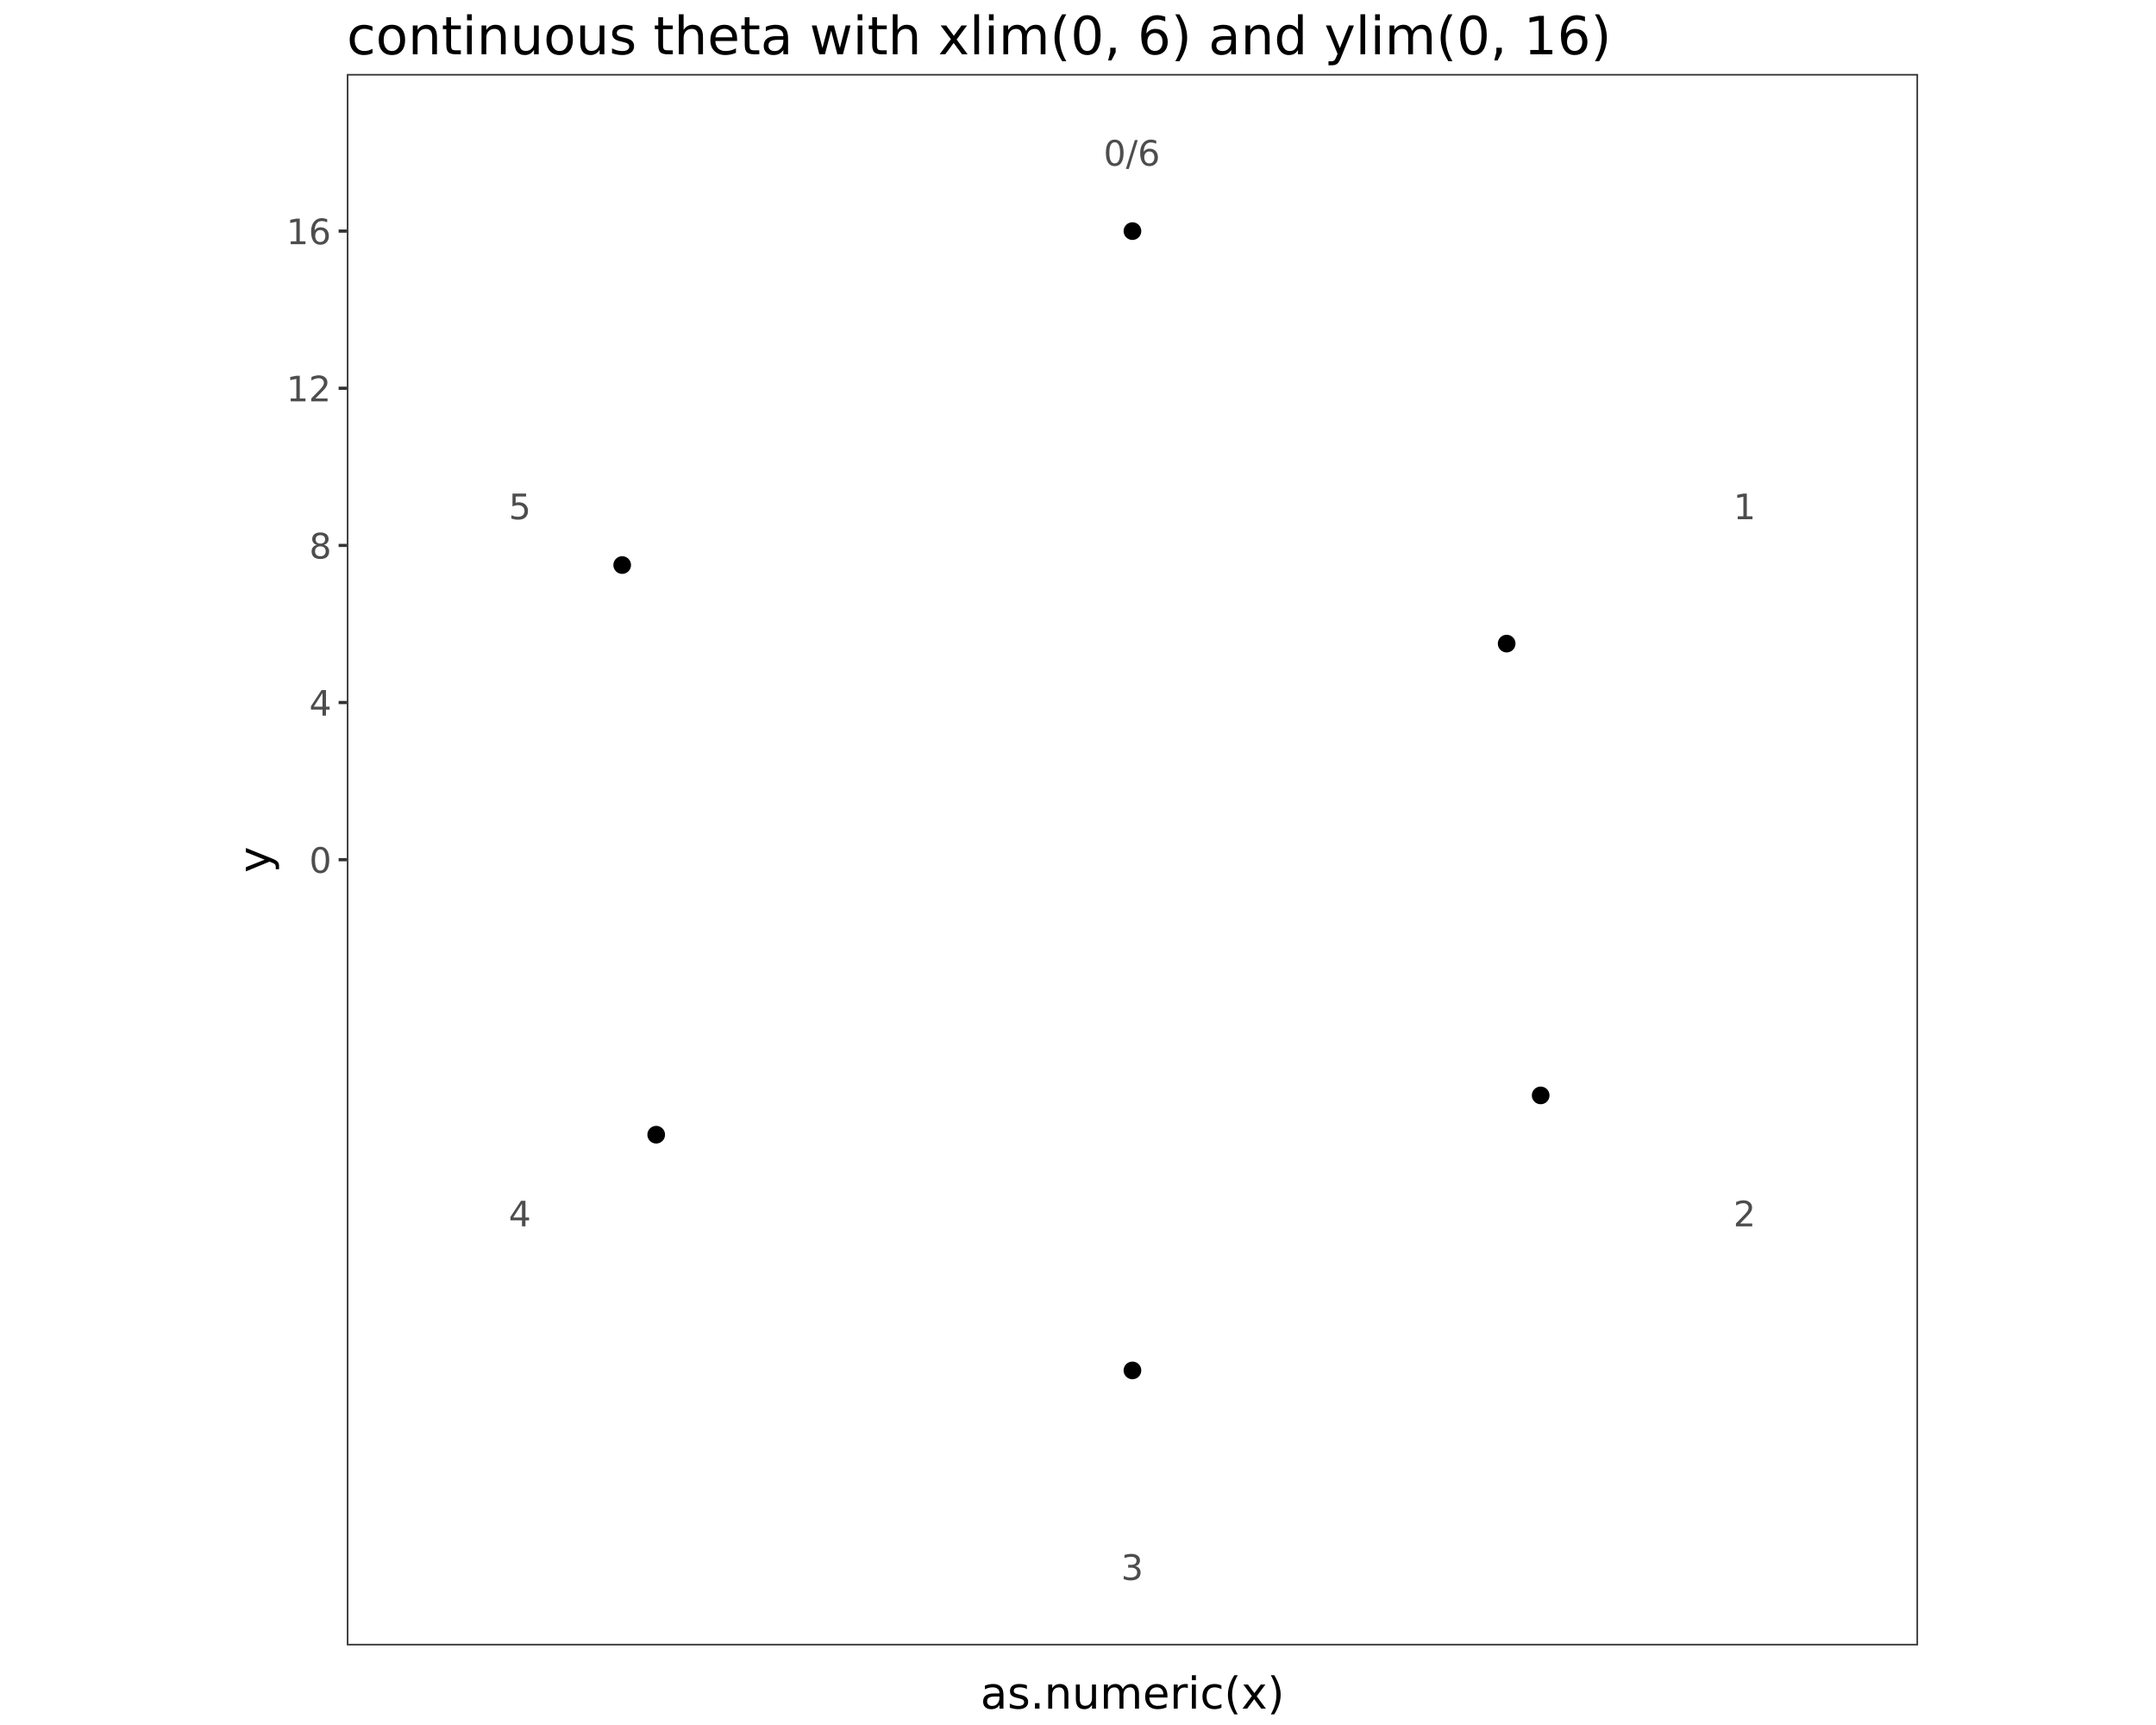
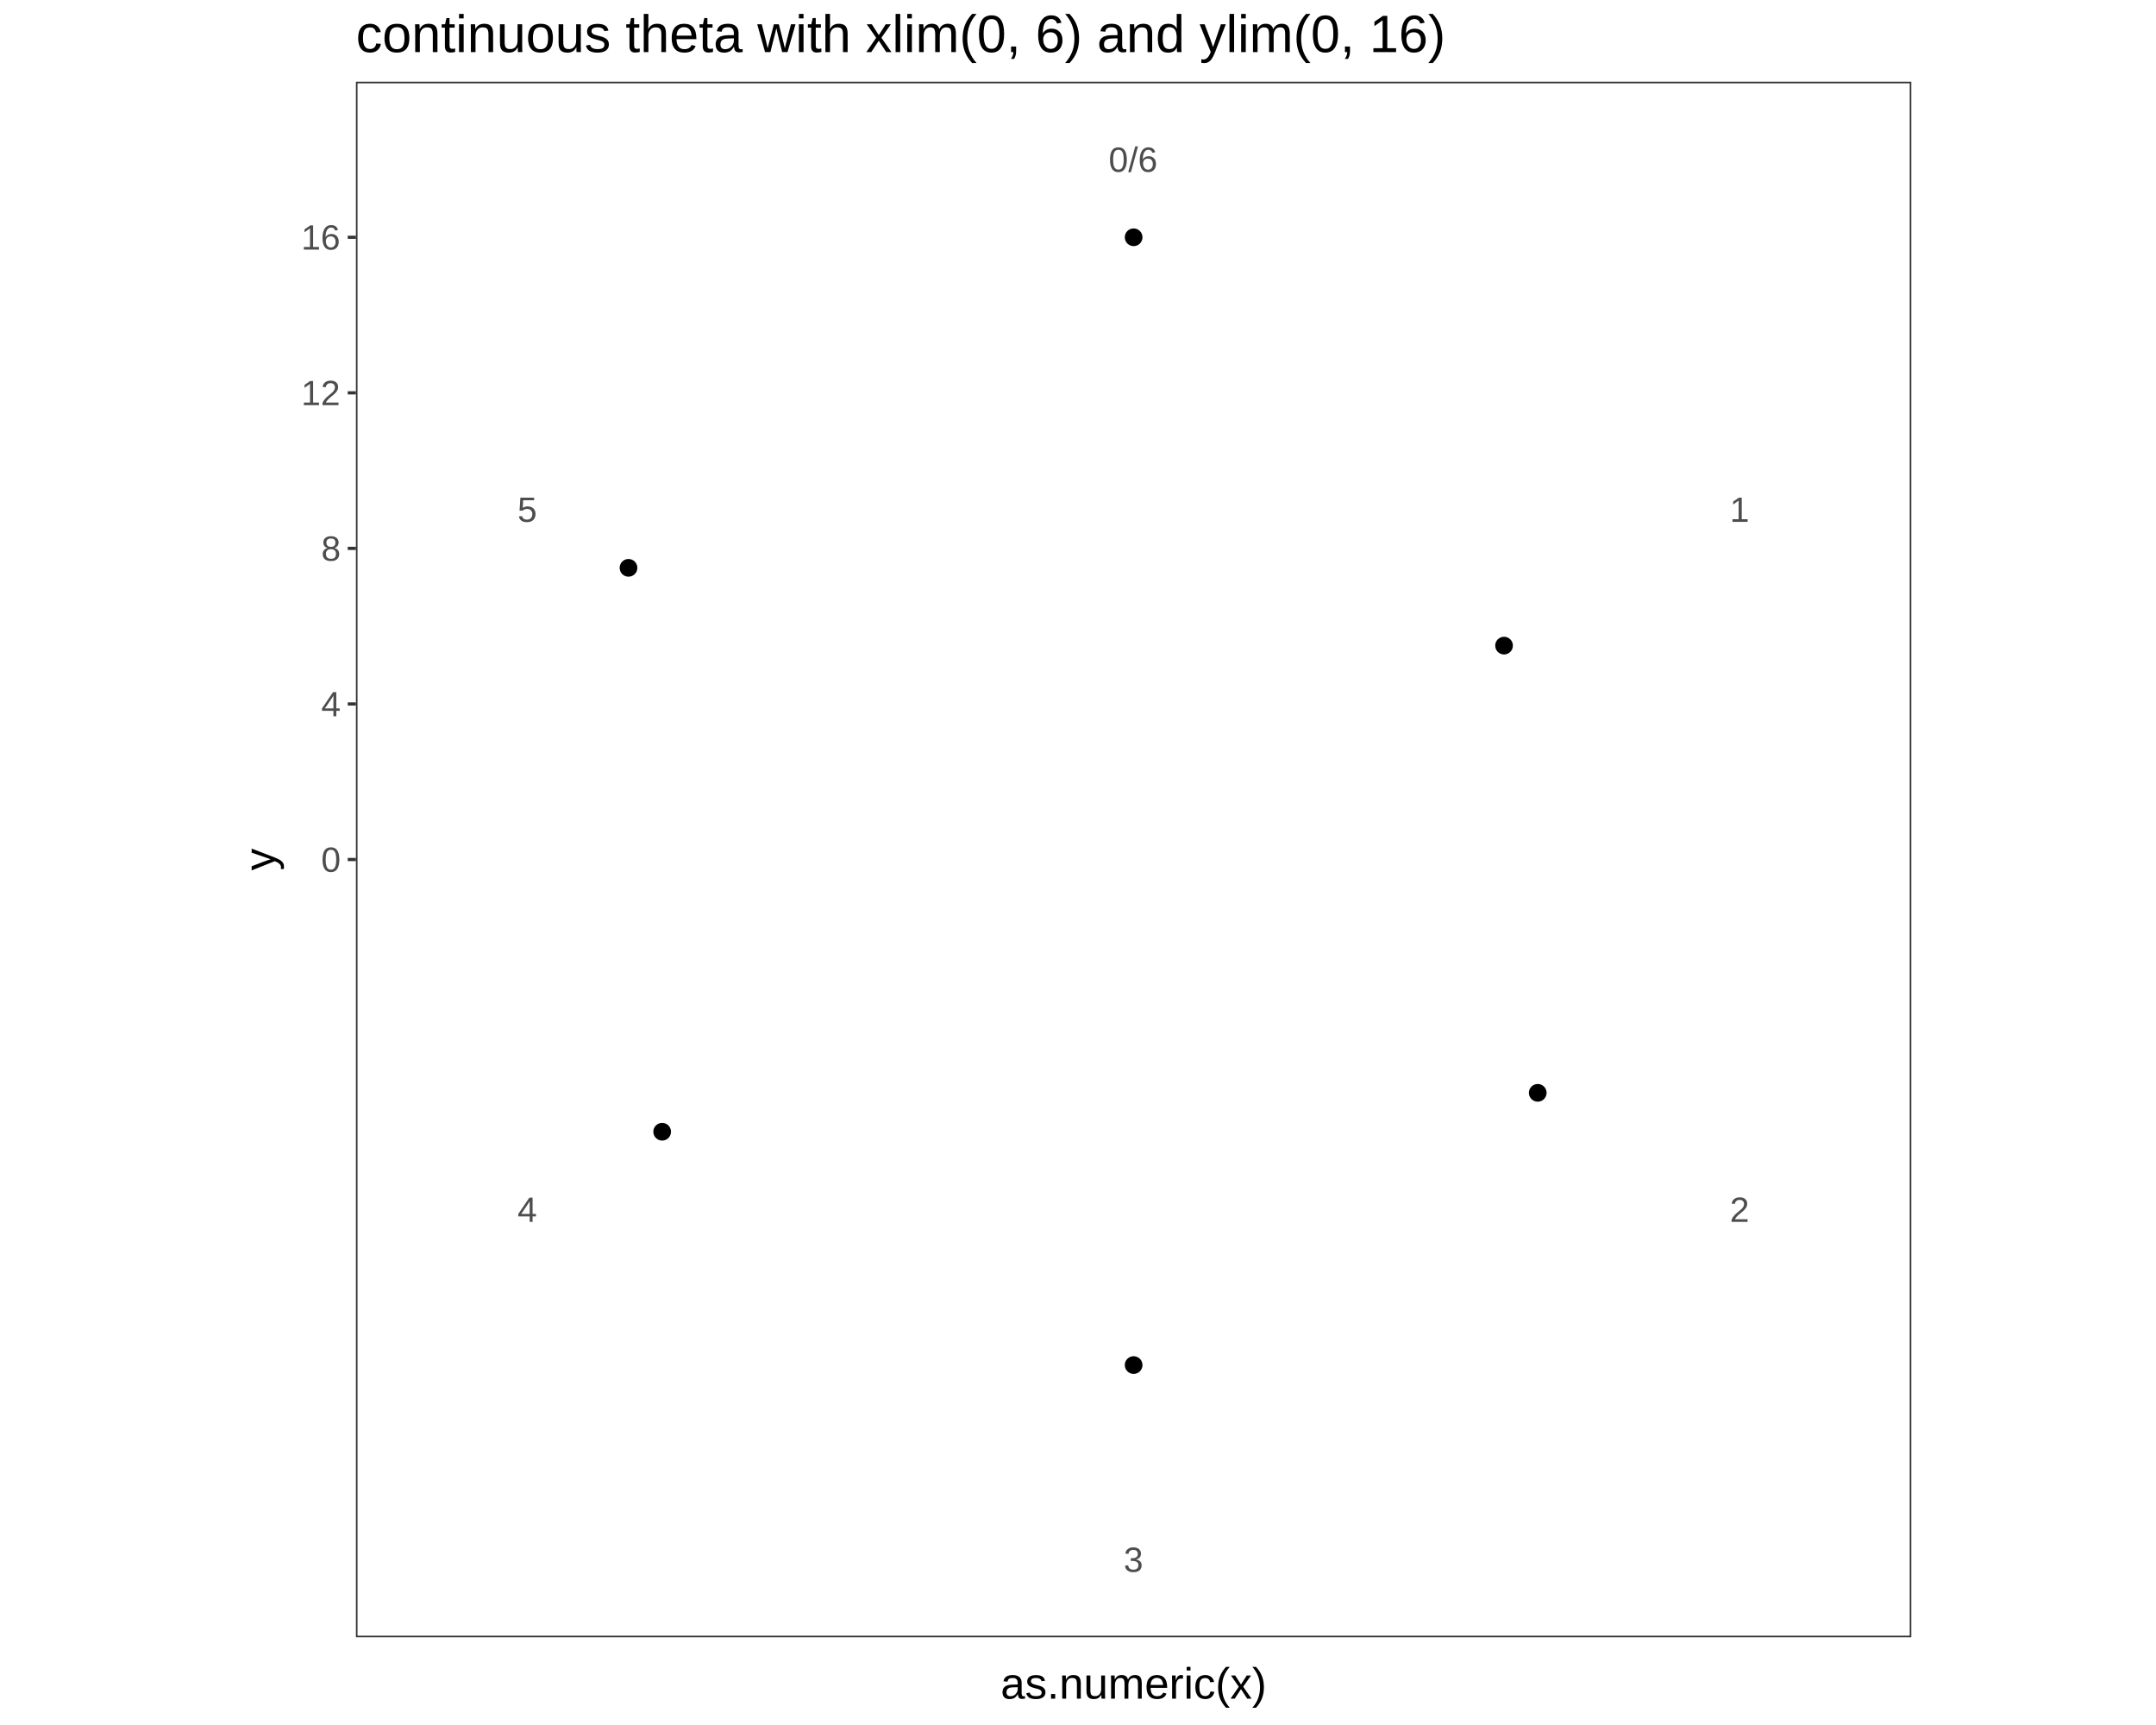
<svg xmlns="http://www.w3.org/2000/svg" viewBox="0 0 720.00 576.00">
  <defs>
    <style type="text/css">
    line, polyline, path, rect, circle {
      fill: none;
      stroke: #000000;
      stroke-linecap: round;
      stroke-linejoin: round;
      stroke-miterlimit: 10.00;
    }
  </style>
  </defs>
  <rect width="100%" height="100%" style="stroke: none; fill: #FFFFFF;" />
  <defs>
    <clipPath id="cp1">
-       <rect x="73.98" y="0.00" width="572.05" height="576.00" />
+       <rect x="76.23" y="0.00" width="567.54" height="576.00" />
    </clipPath>
  </defs>
-   <rect x="73.98" y="0.00" width="572.05" height="576.00" style="stroke-width: 1.07; stroke: #FFFFFF; fill: #FFFFFF;" clip-path="url(#cp1)" />
+   <rect x="76.23" y="0.00" width="567.54" height="576.00" style="stroke-width: 1.07; stroke: #FFFFFF; fill: #FFFFFF;" clip-path="url(#cp1)" />
  <defs>
    <clipPath id="cp2">
      <rect x="0.00" y="0.00" width="720.00" height="576.00" />
    </clipPath>
  </defs>
  <defs>
    <clipPath id="cp3">
-       <rect x="115.82" y="24.70" width="524.72" height="524.72" />
+       <rect x="118.86" y="27.28" width="519.43" height="519.43" />
    </clipPath>
  </defs>
-   <rect x="115.82" y="24.70" width="524.72" height="524.72" style="stroke-width: 1.07; stroke: none; fill: #FFFFFF;" clip-path="url(#cp3)" />
-   <circle cx="503.15" cy="214.91" r="1.95pt" style="stroke-width: 0.71; fill: #000000;" clip-path="url(#cp3)" />
-   <circle cx="514.51" cy="365.77" r="1.95pt" style="stroke-width: 0.71; fill: #000000;" clip-path="url(#cp3)" />
-   <circle cx="378.18" cy="457.60" r="1.95pt" style="stroke-width: 0.71; fill: #000000;" clip-path="url(#cp3)" />
-   <circle cx="219.14" cy="378.89" r="1.95pt" style="stroke-width: 0.71; fill: #000000;" clip-path="url(#cp3)" />
-   <circle cx="207.78" cy="188.68" r="1.95pt" style="stroke-width: 0.71; fill: #000000;" clip-path="url(#cp3)" />
-   <circle cx="378.18" cy="77.17" r="1.95pt" style="stroke-width: 0.71; fill: #000000;" clip-path="url(#cp3)" />
+   <rect x="118.86" y="27.28" width="519.43" height="519.43" style="stroke-width: 1.07; stroke: none; fill: #FFFFFF;" clip-path="url(#cp3)" />
+   <circle cx="502.28" cy="215.58" r="1.95pt" style="stroke-width: 0.71; fill: #000000;" clip-path="url(#cp3)" />
+   <circle cx="513.53" cy="364.91" r="1.95pt" style="stroke-width: 0.71; fill: #000000;" clip-path="url(#cp3)" />
+   <circle cx="378.58" cy="455.81" r="1.95pt" style="stroke-width: 0.71; fill: #000000;" clip-path="url(#cp3)" />
+   <circle cx="221.13" cy="377.90" r="1.95pt" style="stroke-width: 0.71; fill: #000000;" clip-path="url(#cp3)" />
+   <circle cx="209.89" cy="189.61" r="1.95pt" style="stroke-width: 0.71; fill: #000000;" clip-path="url(#cp3)" />
+   <circle cx="378.58" cy="79.23" r="1.95pt" style="stroke-width: 0.71; fill: #000000;" clip-path="url(#cp3)" />
  <g clip-path="url(#cp3)">
-     <text x="578.86" y="173.37" style="font-size: 8.80pt; fill: #4D4D4D; font-family: Bitstream Vera Sans;">1</text>
+     <text x="577.67" y="174.25" style="font-size: 8.80pt; fill: #4D4D4D; font-family: Liberation Sans;">1</text>
  </g>
  <g clip-path="url(#cp3)">
-     <text x="578.86" y="409.50" style="font-size: 8.80pt; fill: #4D4D4D; font-family: Bitstream Vera Sans;">2</text>
+     <text x="577.67" y="408.00" style="font-size: 8.80pt; fill: #4D4D4D; font-family: Liberation Sans;">2</text>
  </g>
  <g clip-path="url(#cp3)">
-     <text x="374.37" y="527.56" style="font-size: 8.80pt; fill: #4D4D4D; font-family: Bitstream Vera Sans;">3</text>
+     <text x="375.24" y="524.87" style="font-size: 8.80pt; fill: #4D4D4D; font-family: Liberation Sans;">3</text>
  </g>
  <g clip-path="url(#cp3)">
-     <text x="169.88" y="409.50" style="font-size: 8.80pt; fill: #4D4D4D; font-family: Bitstream Vera Sans;">4</text>
+     <text x="172.81" y="408.00" style="font-size: 8.80pt; fill: #4D4D4D; font-family: Liberation Sans;">4</text>
  </g>
  <g clip-path="url(#cp3)">
-     <text x="169.88" y="173.37" style="font-size: 8.80pt; fill: #4D4D4D; font-family: Bitstream Vera Sans;">5</text>
+     <text x="172.81" y="174.25" style="font-size: 8.80pt; fill: #4D4D4D; font-family: Liberation Sans;">5</text>
  </g>
  <g clip-path="url(#cp3)">
-     <text x="368.53" y="55.31" style="font-size: 8.80pt; fill: #4D4D4D; font-family: Bitstream Vera Sans;">0/6</text>
+     <text x="370.24" y="57.38" style="font-size: 8.80pt; fill: #4D4D4D; font-family: Liberation Sans;">0/6</text>
  </g>
-   <rect x="115.82" y="24.70" width="524.72" height="524.72" style="stroke-width: 1.07; stroke: #333333;" clip-path="url(#cp3)" />
+   <rect x="118.86" y="27.28" width="519.43" height="519.43" style="stroke-width: 1.07; stroke: #333333;" clip-path="url(#cp3)" />
  <defs>
    <clipPath id="cp4">
      <rect x="0.00" y="0.00" width="720.00" height="576.00" />
    </clipPath>
  </defs>
  <g clip-path="url(#cp4)">
-     <text x="103.26" y="291.44" style="font-size: 8.80pt; fill: #4D4D4D; font-family: Bitstream Vera Sans;">0</text>
+     <text x="107.26" y="291.12" style="font-size: 8.80pt; fill: #4D4D4D; font-family: Liberation Sans;">0</text>
  </g>
  <g clip-path="url(#cp4)">
-     <text x="103.26" y="238.96" style="font-size: 8.80pt; fill: #4D4D4D; font-family: Bitstream Vera Sans;">4</text>
+     <text x="107.26" y="239.18" style="font-size: 8.80pt; fill: #4D4D4D; font-family: Liberation Sans;">4</text>
  </g>
  <g clip-path="url(#cp4)">
-     <text x="103.26" y="186.49" style="font-size: 8.80pt; fill: #4D4D4D; font-family: Bitstream Vera Sans;">8</text>
+     <text x="107.26" y="187.24" style="font-size: 8.80pt; fill: #4D4D4D; font-family: Liberation Sans;">8</text>
  </g>
  <g clip-path="url(#cp4)">
-     <text x="95.62" y="134.02" style="font-size: 8.80pt; fill: #4D4D4D; font-family: Bitstream Vera Sans;">12</text>
+     <text x="100.58" y="135.29" style="font-size: 8.80pt; fill: #4D4D4D; font-family: Liberation Sans;">12</text>
  </g>
  <g clip-path="url(#cp4)">
-     <text x="95.62" y="81.55" style="font-size: 8.80pt; fill: #4D4D4D; font-family: Bitstream Vera Sans;">16</text>
+     <text x="100.58" y="83.35" style="font-size: 8.80pt; fill: #4D4D4D; font-family: Liberation Sans;">16</text>
  </g>
-   <polyline points="113.08,287.06 115.82,287.06 " style="stroke-width: 1.07; stroke: #333333; stroke-linecap: butt;" clip-path="url(#cp4)" />
-   <polyline points="113.08,234.59 115.82,234.59 " style="stroke-width: 1.07; stroke: #333333; stroke-linecap: butt;" clip-path="url(#cp4)" />
-   <polyline points="113.08,182.12 115.82,182.12 " style="stroke-width: 1.07; stroke: #333333; stroke-linecap: butt;" clip-path="url(#cp4)" />
-   <polyline points="113.08,129.64 115.82,129.64 " style="stroke-width: 1.07; stroke: #333333; stroke-linecap: butt;" clip-path="url(#cp4)" />
-   <polyline points="113.08,77.17 115.82,77.17 " style="stroke-width: 1.07; stroke: #333333; stroke-linecap: butt;" clip-path="url(#cp4)" />
+   <polyline points="116.12,287.00 118.86,287.00 " style="stroke-width: 1.07; stroke: #333333; stroke-linecap: butt;" clip-path="url(#cp4)" />
+   <polyline points="116.12,235.06 118.86,235.06 " style="stroke-width: 1.07; stroke: #333333; stroke-linecap: butt;" clip-path="url(#cp4)" />
+   <polyline points="116.12,183.11 118.86,183.11 " style="stroke-width: 1.07; stroke: #333333; stroke-linecap: butt;" clip-path="url(#cp4)" />
+   <polyline points="116.12,131.17 118.86,131.17 " style="stroke-width: 1.07; stroke: #333333; stroke-linecap: butt;" clip-path="url(#cp4)" />
+   <polyline points="116.12,79.23 118.86,79.23 " style="stroke-width: 1.07; stroke: #333333; stroke-linecap: butt;" clip-path="url(#cp4)" />
  <g clip-path="url(#cp4)">
-     <text x="327.44" y="570.52" style="font-size: 11.00pt; font-family: Bitstream Vera Sans;">as.numeric(x)</text>
+     <text x="334.16" y="567.21" style="font-size: 11.00pt; font-family: Liberation Sans;">as.numeric(x)</text>
  </g>
  <g clip-path="url(#cp4)">
-     <text transform="translate(90.14,291.40) rotate(-90)" style="font-size: 11.00pt; font-family: Bitstream Vera Sans;">y</text>
+     <text transform="translate(91.79,290.67) rotate(-90)" style="font-size: 11.00pt; font-family: Liberation Sans;">y</text>
  </g>
  <g clip-path="url(#cp4)">
-     <text x="115.82" y="18.13" style="font-size: 13.20pt; font-family: Bitstream Vera Sans;">continuous theta with xlim(0, 6) and ylim(0, 16)</text>
+     <text x="118.86" y="17.40" style="font-size: 13.20pt; font-family: Liberation Sans;">continuous theta with xlim(0, 6) and ylim(0, 16)</text>
  </g>
</svg>
